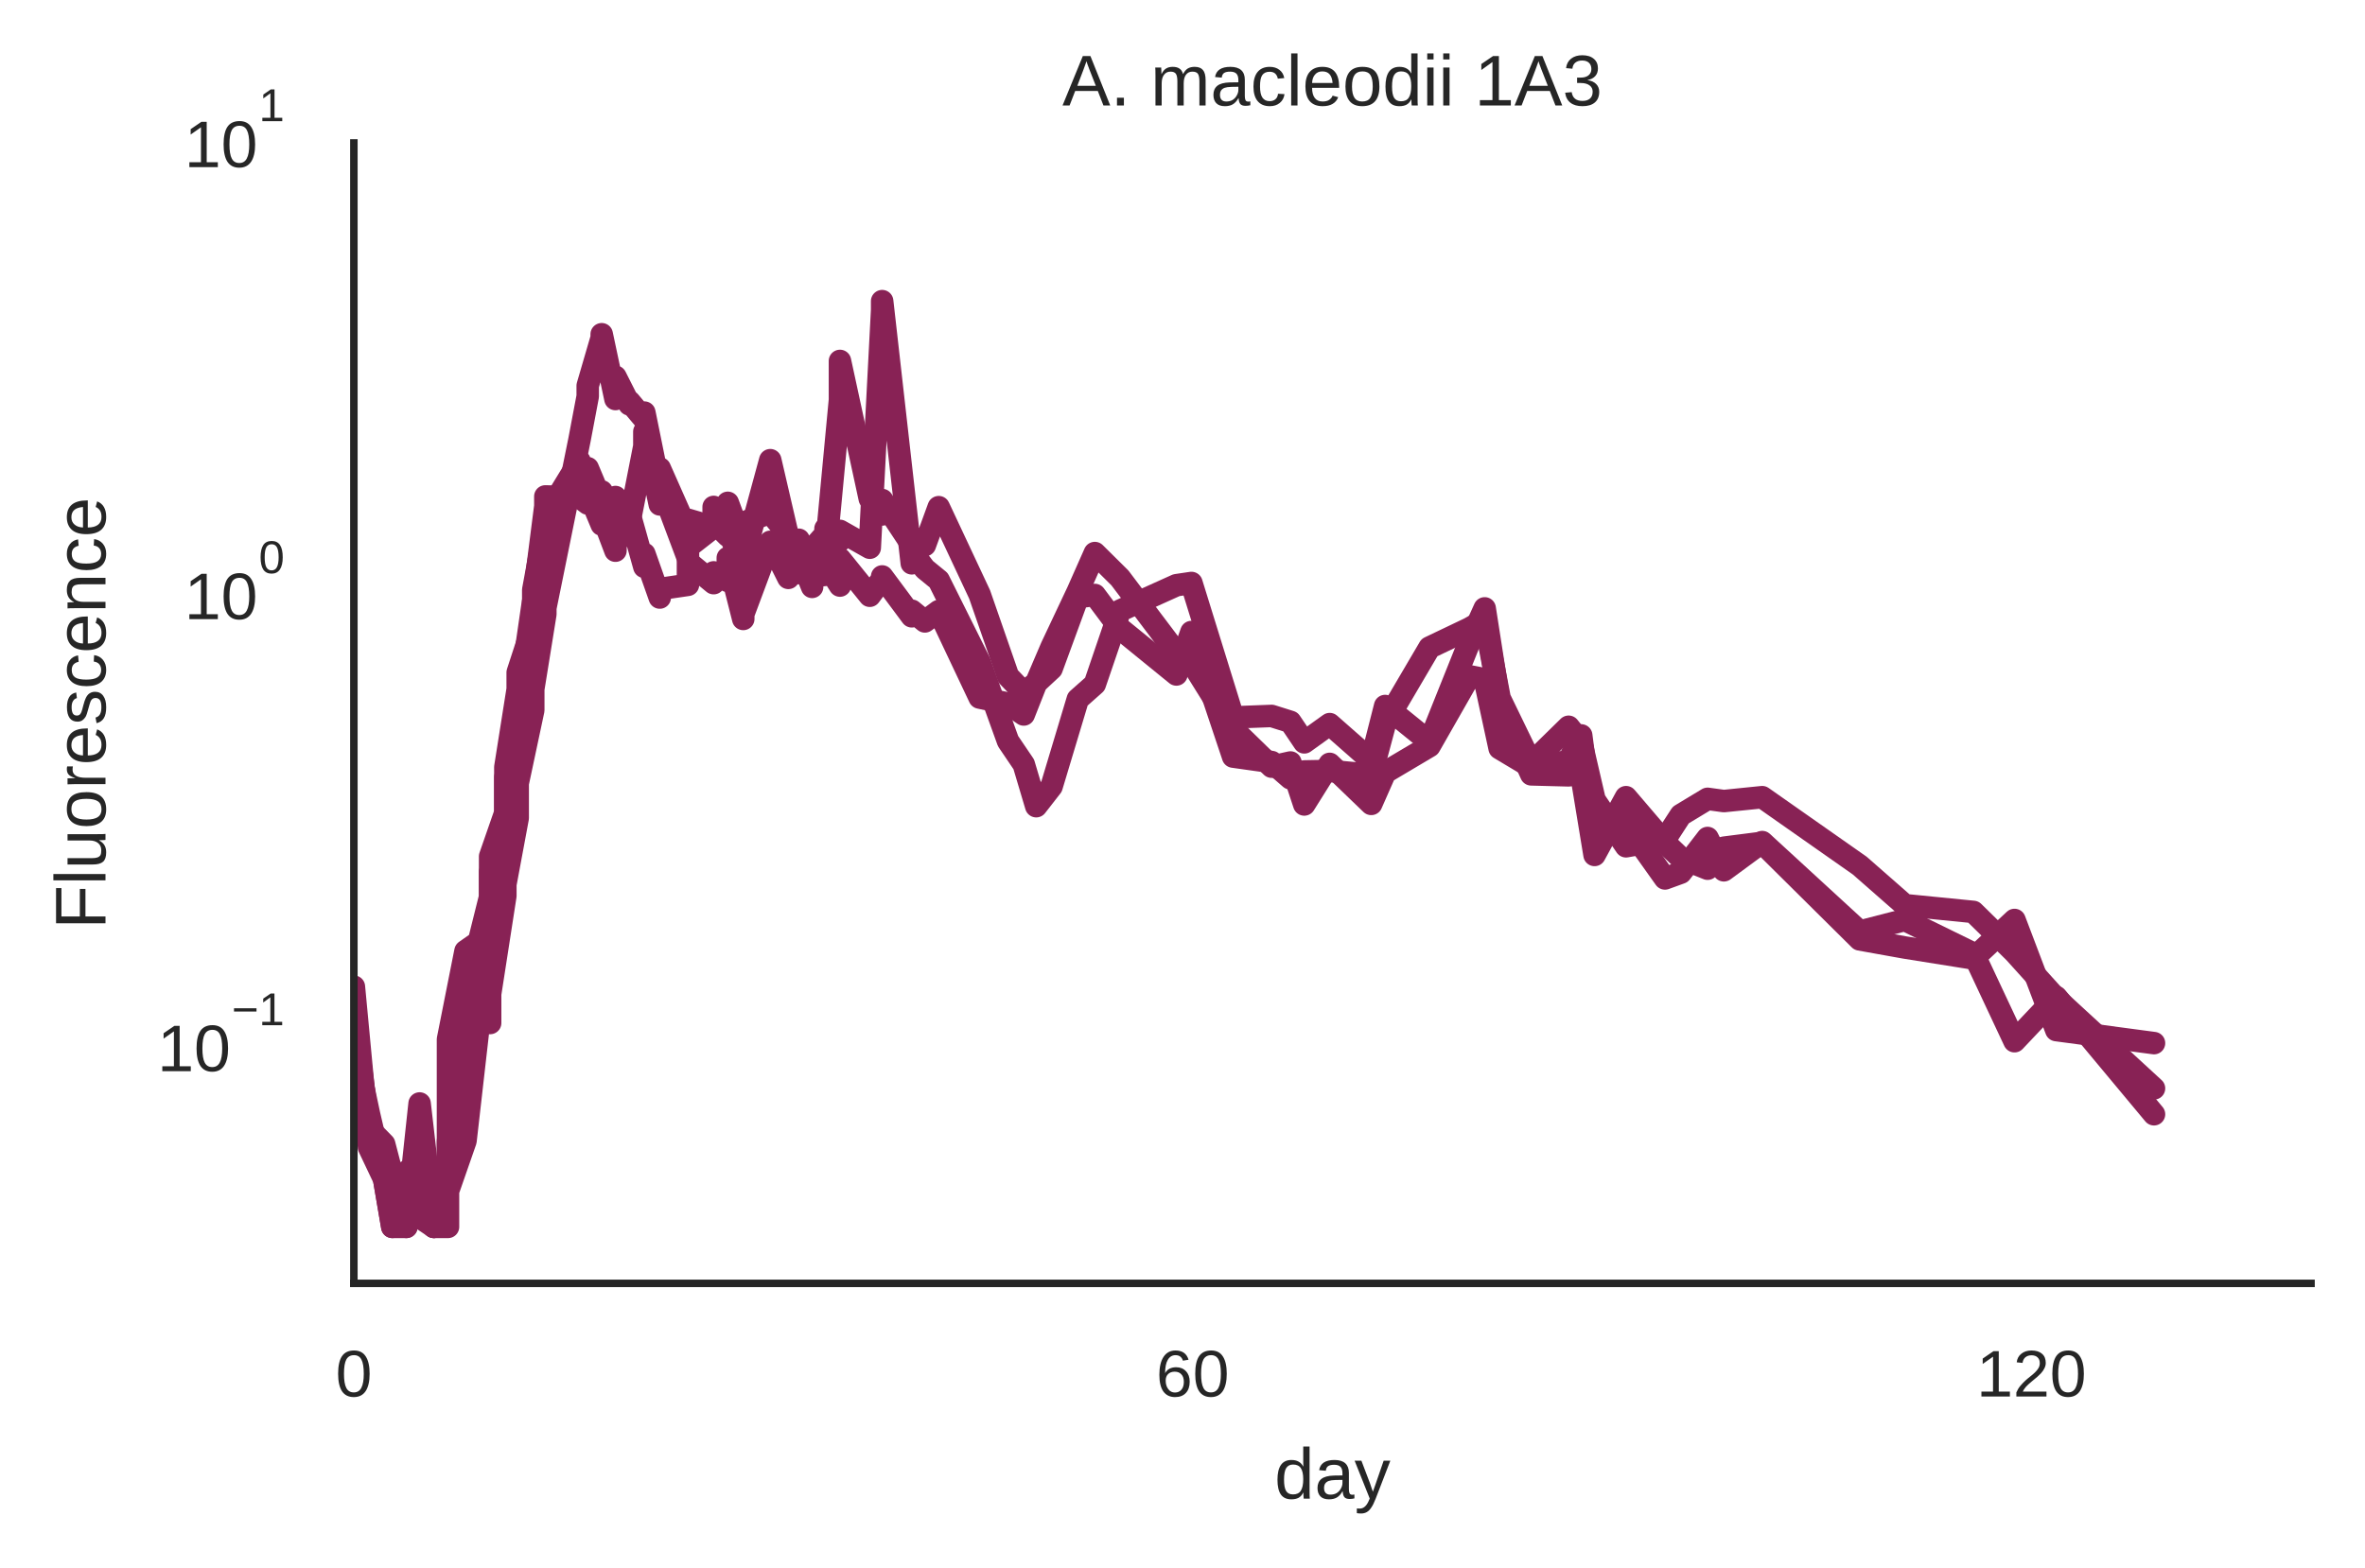
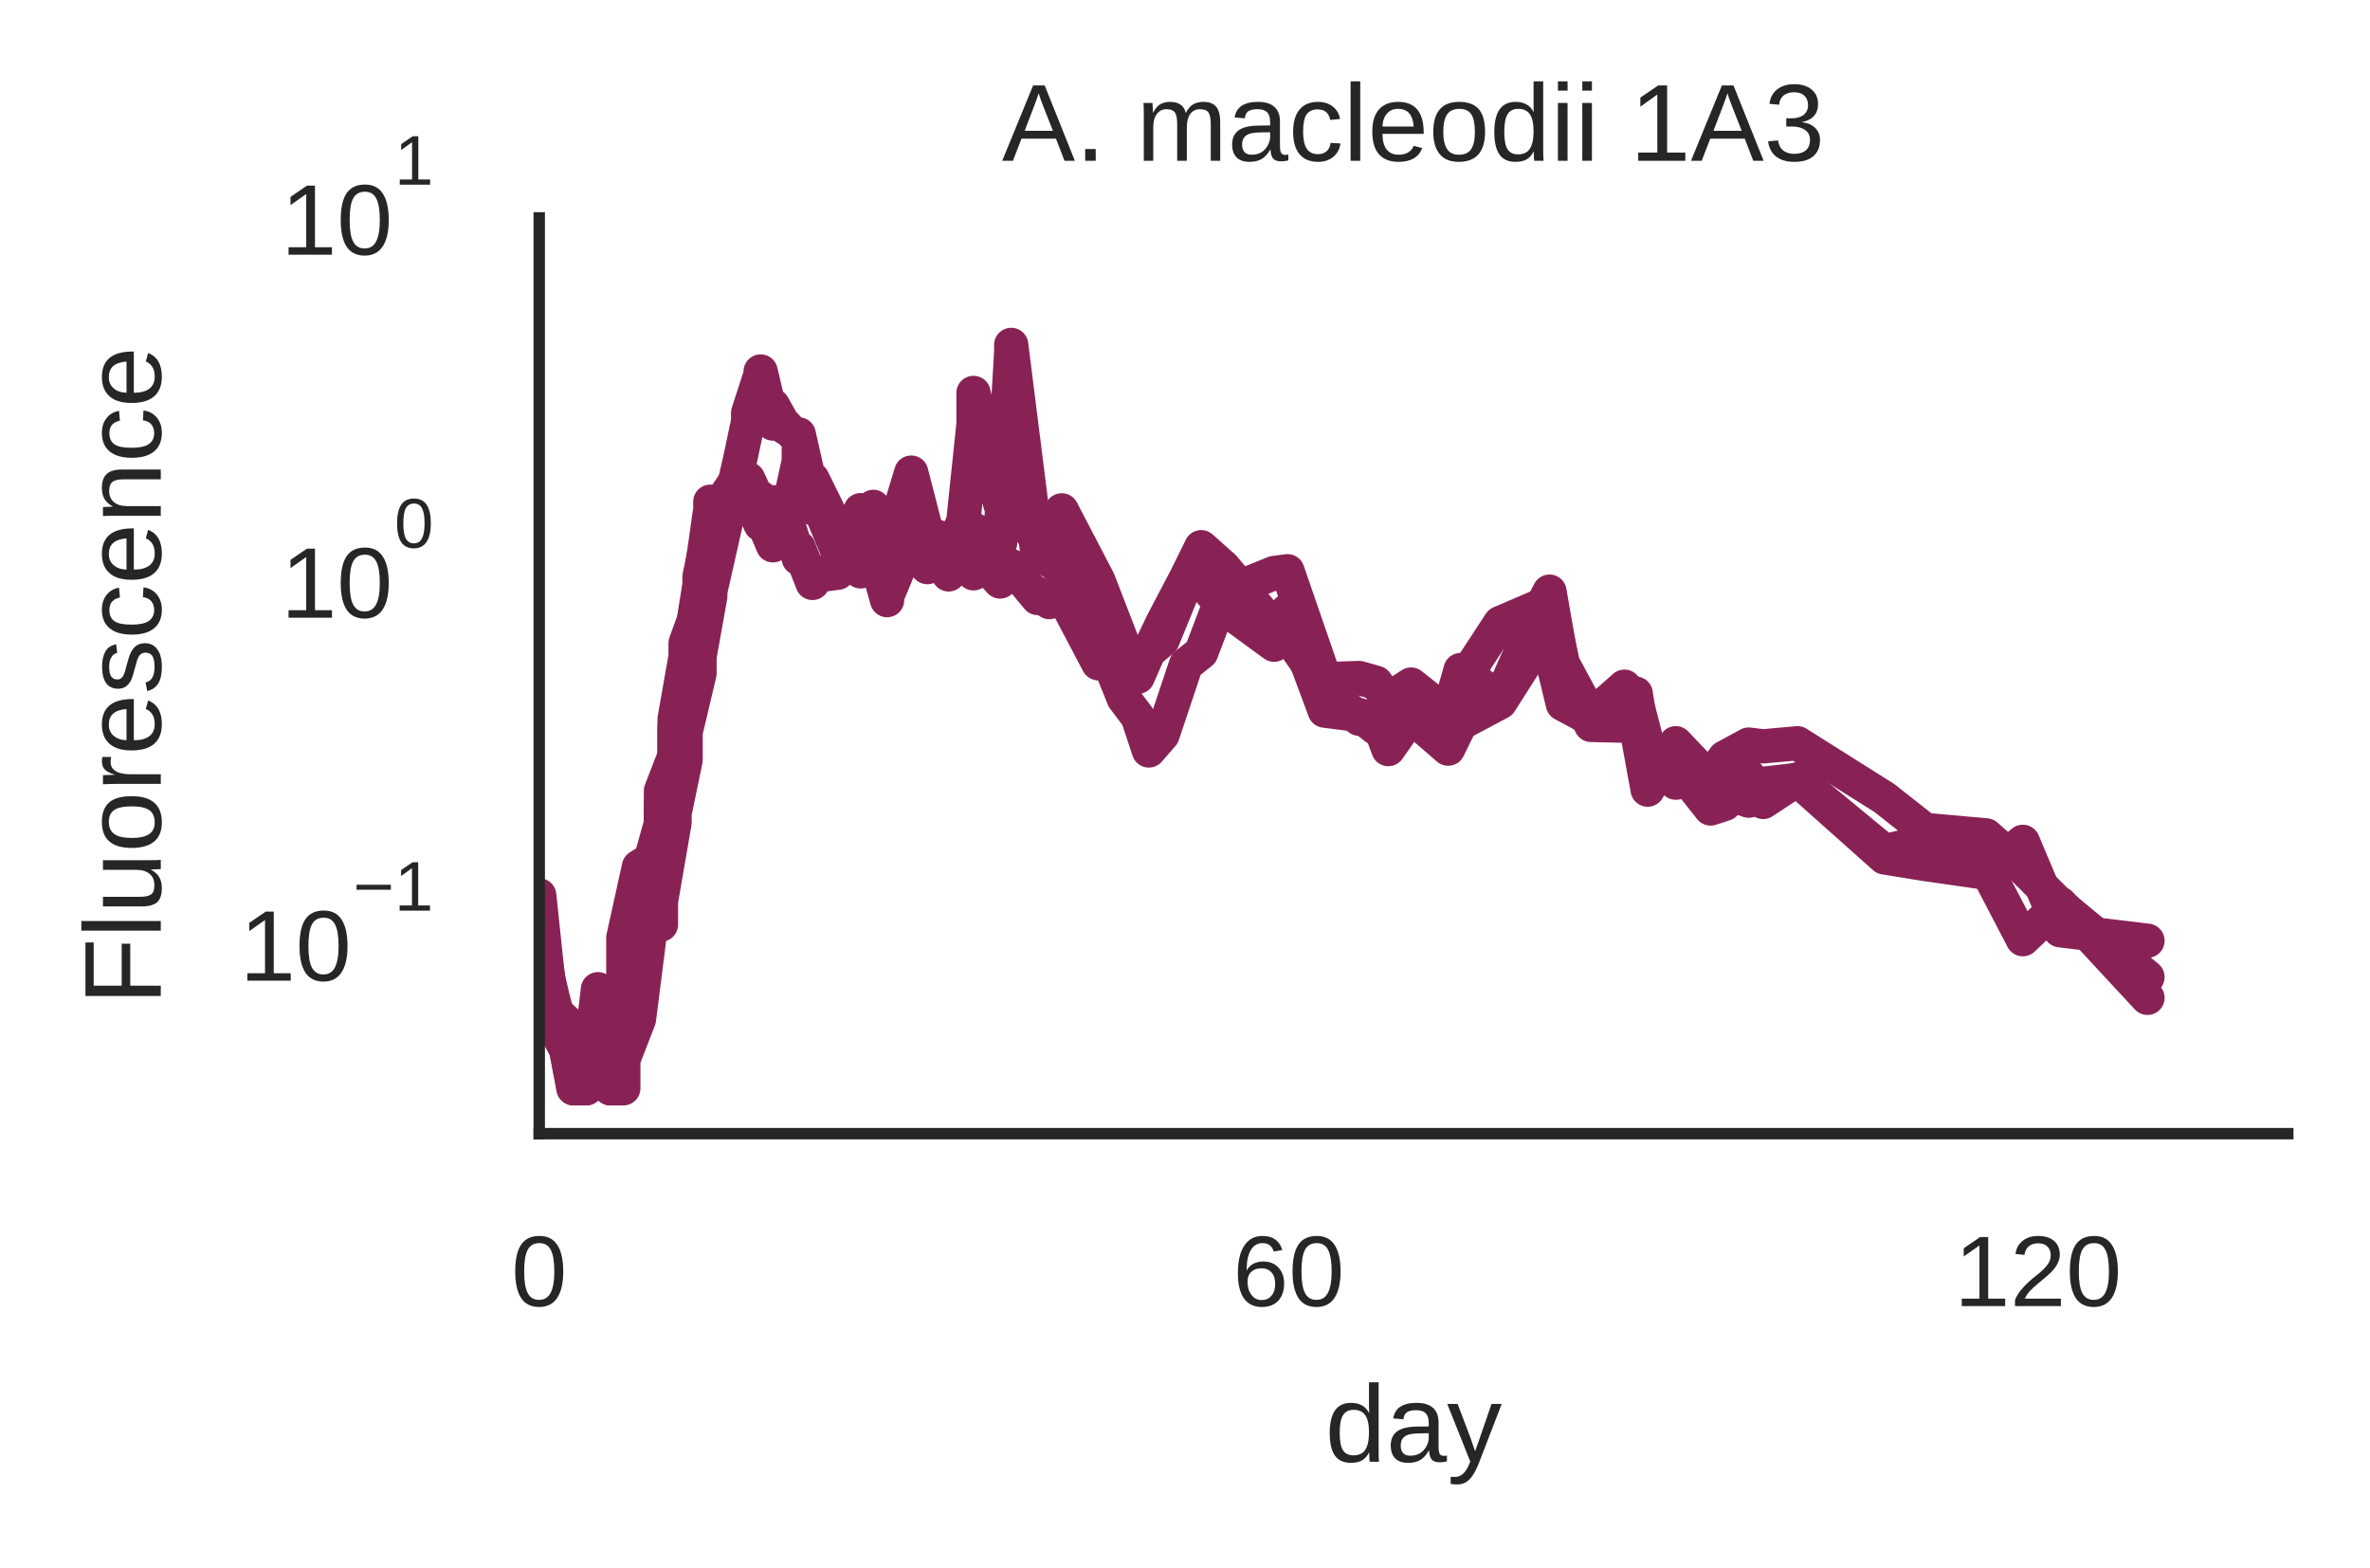
- <svg xmlns="http://www.w3.org/2000/svg" width="315.461pt" height="209.175pt" viewBox="0 0 315.461 209.175" version="1.1">
+ <svg xmlns="http://www.w3.org/2000/svg" width="207.461pt" height="137.175pt" viewBox="0 0 207.461 137.175" version="1.1">
  <defs>
    <style type="text/css">*{stroke-linejoin: round; stroke-linecap: butt}</style>
  </defs>
  <g id="figure_1">
    <g id="patch_1">
-       <path d="M 0 209.175  L 315.461 209.175  L 315.461 0  L 0 0  L 0 209.175  z " style="fill: none" />
+       <path d="M 0 137.175  L 207.461 137.175  L 207.461 0  L 0 0  L 0 137.175  z " style="fill: none" />
    </g>
    <g id="axes_1">
      <g id="patch_2">
-         <path d="M 47.203 171.236  L 308.261 171.236  L 308.261 19.072  L 47.203 19.072  L 47.203 171.236  z " style="fill: none" />
+         <path d="M 47.203 99.236  L 200.261 99.236  L 200.261 19.072  L 47.203 19.072  L 47.203 99.236  z " style="fill: none" />
      </g>
      <g id="matplotlib.axis_1">
        <g id="xtick_1">
          <g id="text_1">
-             <text style="fill: #262626; font: 8.8px 'Arial', 'DejaVu Sans', 'Liberation Sans', 'Bitstream Vera Sans', sans-serif; text-anchor: middle" x="47.203" y="186.334" transform="rotate(-0 47.2035 186.3344)">0</text>
+             <text style="fill: #262626; font: 8.8px 'Arial', 'DejaVu Sans', 'Liberation Sans', 'Bitstream Vera Sans', sans-serif; text-anchor: middle" x="47.203" y="114.334" transform="rotate(-0 47.2035 114.3344)">0</text>
          </g>
        </g>
        <g id="xtick_2">
          <g id="text_2">
-             <text style="fill: #262626; font: 8.8px 'Arial', 'DejaVu Sans', 'Liberation Sans', 'Bitstream Vera Sans', sans-serif; text-anchor: middle" x="159.085" y="186.334" transform="rotate(-0 159.0854 186.3344)">60</text>
+             <text style="fill: #262626; font: 8.8px 'Arial', 'DejaVu Sans', 'Liberation Sans', 'Bitstream Vera Sans', sans-serif; text-anchor: middle" x="112.8" y="114.334" transform="rotate(-0 112.7997 114.3344)">60</text>
          </g>
        </g>
        <g id="xtick_3">
          <g id="text_3">
-             <text style="fill: #262626; font: 8.8px 'Arial', 'DejaVu Sans', 'Liberation Sans', 'Bitstream Vera Sans', sans-serif; text-anchor: middle" x="270.967" y="186.334" transform="rotate(-0 270.9673 186.3344)">120</text>
+             <text style="fill: #262626; font: 8.8px 'Arial', 'DejaVu Sans', 'Liberation Sans', 'Bitstream Vera Sans', sans-serif; text-anchor: middle" x="178.396" y="114.334" transform="rotate(-0 178.3959 114.3344)">120</text>
          </g>
        </g>
        <g id="text_4">
-           <text style="fill: #262626; font: 9.6px 'Arial', 'DejaVu Sans', 'Liberation Sans', 'Bitstream Vera Sans', sans-serif; text-anchor: middle" x="177.732" y="199.955" transform="rotate(-0 177.7324 199.9549)">day</text>
+           <text style="fill: #262626; font: 9.6px 'Arial', 'DejaVu Sans', 'Liberation Sans', 'Bitstream Vera Sans', sans-serif; text-anchor: middle" x="123.732" y="127.955" transform="rotate(-0 123.7324 127.9549)">day</text>
        </g>
      </g>
      <g id="matplotlib.axis_2">
        <g id="ytick_1">
          <g id="text_5">
-             <g style="fill: #262626" transform="translate(20.9795 143.3618)">
+             <g style="fill: #262626" transform="translate(20.9795 86.28413)">
              <text>
                <tspan style="font: 8.8px 'Arial'" x="0 4.892" y="-0.437">10</tspan>
                <tspan style="font: 6.16px 'Arial'" x="9.938 13.534" y="-6.57">−1</tspan>
              </text>
            </g>
          </g>
        </g>
        <g id="ytick_2">
          <g id="text_6">
-             <g style="fill: #262626" transform="translate(24.5875 83.04814)">
+             <g style="fill: #262626" transform="translate(24.5875 54.50931)">
              <text>
                <tspan style="font: 8.8px 'Arial'" x="0 4.892" y="-0.437">10</tspan>
                <tspan style="font: 6.16px 'Arial'" x="9.938" y="-6.57">0</tspan>
              </text>
            </g>
          </g>
        </g>
        <g id="ytick_3">
          <g id="text_7">
            <g style="fill: #262626" transform="translate(24.5875 22.7345)">
              <text>
                <tspan style="font: 8.8px 'Arial'" x="0 4.892" y="-0.437">10</tspan>
                <tspan style="font: 6.16px 'Arial'" x="9.938" y="-6.57">1</tspan>
              </text>
            </g>
          </g>
        </g>
        <g id="ytick_4" />
        <g id="ytick_5" />
        <g id="ytick_6" />
        <g id="ytick_7" />
        <g id="ytick_8" />
        <g id="ytick_9" />
        <g id="ytick_10" />
        <g id="ytick_11" />
        <g id="ytick_12" />
        <g id="ytick_13" />
        <g id="ytick_14" />
        <g id="ytick_15" />
        <g id="ytick_16" />
        <g id="ytick_17" />
        <g id="ytick_18" />
        <g id="ytick_19" />
        <g id="ytick_20" />
        <g id="ytick_21" />
        <g id="ytick_22" />
        <g id="ytick_23" />
        <g id="ytick_24" />
        <g id="ytick_25" />
        <g id="ytick_26" />
        <g id="text_8">
-           <text style="fill: #262626; font: 9.6px 'Arial', 'DejaVu Sans', 'Liberation Sans', 'Bitstream Vera Sans', sans-serif; text-anchor: middle" x="14.072" y="95.153" transform="rotate(-90 14.0715 95.1535)">Fluorescence</text>
+           <text style="fill: #262626; font: 9.6px 'Arial', 'DejaVu Sans', 'Liberation Sans', 'Bitstream Vera Sans', sans-serif; text-anchor: middle" x="14.072" y="59.154" transform="rotate(-90 14.0715 59.1535)">Fluorescence</text>
        </g>
      </g>
      <g id="line2d_1">
-         <path d="M 47.203 131.645  L 49.221 153.079  L 51.24 157.336  L 52.326 163.7  L 54.204 156.329  L 55.97 162.422  L 57.87 163.7  L 59.757 154.423  L 59.757 152.646  L 59.757 152.22  L 62.091 138.925  L 63.881 127.224  L 65.377 123.727  L 65.377 116.986  L 65.377 116.334  L 67.407 111.097  L 67.407 109.231  L 67.407 103.716  L 69.054 97.594  L 69.054 94.808  L 69.054 94.433  L 71.129 80.075  L 71.129 79.569  L 71.129 78.713  L 72.742 69.943  L 72.742 69.544  L 72.742 68.992  L 77.302 61.519  L 78.394 64.772  L 78.394 62.559  L 78.394 62.462  L 80.259 66.911  L 80.259 66.911  L 80.259 65.563  L 82.095 68.504  L 82.095 68.058  L 82.095 66.316  L 83.959 70.516  L 83.959 69.998  L 83.959 69.671  L 85.949 59.53  L 85.949 57.912  L 85.949 57.591  L 88.004 67.304  L 88.004 65.765  L 88.004 64.459  L 91.767 74.501  L 91.767 74.457  L 91.767 73.001  L 95.191 70.33  L 95.191 68.417  L 95.191 67.637  L 97.079 69.98  L 97.079 68.263  L 97.079 67.09  L 99.141 72.674  L 99.141 72.352  L 99.141 69.743  L 102.742 68.4  L 105.152 71.35  L 106.535 74.027  L 106.535 72.796  L 106.535 72.014  L 108.327 75.701  L 108.327 74.048  L 108.327 73.269  L 110.111 71.254  L 110.111 70.609  L 110.111 70.534  L 112.041 72.113  L 112.041 71.101  L 112.041 70.835  L 116.016 73.083  L 117.668 41.343  L 117.668 40.839  L 117.668 40.18  L 121.62 75.161  L 121.62 73.624  L 121.62 73.603  L 123.366 75.907  L 125.213 77.418  L 130.666 88.356  L 134.461 98.885  L 136.558 101.984  L 138.22 107.566  L 140.266 104.938  L 143.765 93.295  L 146.036 91.281  L 149.377 81.484  L 156.918 78.082  L 158.921 77.785  L 164.479 95.72  L 169.624 95.525  L 172.125 96.313  L 173.973 99.051  L 177.363 96.615  L 182.907 101.492  L 184.76 94.201  L 190.673 98.995  L 195.997 85.693  L 198.037 81.174  L 200.031 93.972  L 204.246 103.321  L 209.232 103.452  L 210.914 103.256  L 212.693 114.073  L 216.891 106.365  L 222.089 112.45  L 224.196 114.47  L 227.771 115.908  L 229.94 113.106  L 235.056 112.45  L 248.059 125.341  L 254.08 126.423  L 263.221 127.883  L 268.709 122.749  L 274.282 137.441  L 287.316 139.18  " clip-path="url(#p56fe985484)" style="fill: none; stroke: #882255; stroke-width: 3; stroke-linecap: round" />
+         <path d="M 47.203 78.378  L 48.386 89.67  L 49.57 91.913  L 50.207 95.266  L 51.308 91.382  L 52.343 94.592  L 53.457 95.266  L 54.563 90.378  L 54.563 89.442  L 54.563 89.218  L 55.932 82.213  L 56.981 76.049  L 57.858 74.207  L 57.858 70.655  L 57.858 70.312  L 59.049 67.553  L 59.049 66.57  L 59.049 63.664  L 60.014 60.439  L 60.014 58.971  L 60.014 58.774  L 61.231 51.21  L 61.231 50.943  L 61.231 50.492  L 62.177 45.872  L 62.177 45.662  L 62.177 45.371  L 64.85 41.434  L 65.491 43.148  L 65.491 41.982  L 65.491 41.931  L 66.584 44.274  L 66.584 44.274  L 66.584 43.564  L 67.661 45.114  L 67.661 44.879  L 67.661 43.961  L 68.753 46.174  L 68.753 45.901  L 68.753 45.728  L 69.92 40.386  L 69.92 39.534  L 69.92 39.364  L 71.125 44.482  L 71.125 43.671  L 71.125 42.983  L 73.331 48.273  L 73.331 48.25  L 73.331 47.483  L 75.338 46.076  L 75.338 45.068  L 75.338 44.657  L 76.445 45.891  L 76.445 44.987  L 76.445 44.369  L 77.654 47.311  L 77.654 47.141  L 77.654 45.767  L 79.765 45.059  L 81.178 46.613  L 81.989 48.023  L 81.989 47.375  L 81.989 46.963  L 83.04 48.906  L 83.04 48.035  L 83.04 47.624  L 84.086 46.563  L 84.086 46.223  L 84.086 46.183  L 85.217 47.015  L 85.217 46.482  L 85.217 46.342  L 87.548 47.526  L 88.517 30.805  L 88.517 30.539  L 88.517 30.192  L 90.834 48.621  L 90.834 47.811  L 90.834 47.8  L 91.857 49.014  L 92.94 49.81  L 96.137 55.573  L 98.362 61.119  L 99.592 62.752  L 100.566 65.693  L 101.766 64.308  L 103.817 58.174  L 105.149 57.113  L 107.108 51.952  L 111.529 50.16  L 112.703 50.003  L 115.962 59.452  L 118.978 59.349  L 120.445 59.765  L 121.528 61.207  L 123.516 59.923  L 126.766 62.493  L 127.853 58.652  L 131.319 61.178  L 134.441 54.169  L 135.637 51.789  L 136.806 58.531  L 139.277 63.456  L 142.2 63.525  L 143.187 63.422  L 144.23 69.121  L 146.691 65.06  L 149.739 68.266  L 150.974 69.33  L 153.07 70.087  L 154.342 68.611  L 157.341 68.266  L 164.965 75.057  L 168.495 75.627  L 173.854 76.396  L 177.072 73.691  L 180.339 81.432  L 187.981 82.348  " clip-path="url(#pec04be277b)" style="fill: none; stroke: #882255; stroke-width: 3; stroke-linecap: round" />
      </g>
      <g id="line2d_2">
-         <path d="M 47.203 139.18  L 49.221 148.67  L 51.24 157.336  L 52.326 163.7  L 54.204 163.7  L 55.97 147.234  L 57.87 163.7  L 59.757 163.7  L 59.757 163.7  L 59.757 158.924  L 62.091 152.22  L 63.881 136.497  L 65.377 136.497  L 65.377 135.363  L 65.377 132.626  L 67.407 119.527  L 67.407 118.341  L 67.407 117.996  L 69.054 109.15  L 69.054 106.735  L 69.054 104.524  L 71.129 94.761  L 71.129 92.376  L 71.129 91.949  L 72.742 81.942  L 72.742 81.884  L 72.742 81.118  L 77.302 58.649  L 78.394 52.878  L 78.394 51.915  L 78.394 51.46  L 80.259 45.065  L 80.259 44.826  L 80.259 44.596  L 82.095 53.242  L 82.095 51.004  L 82.095 50.261  L 83.959 53.957  L 83.959 53.729  L 83.959 53.573  L 85.949 55.945  L 85.949 55.584  L 85.949 55.051  L 88.004 65.18  L 88.004 63.599  L 88.004 62.49  L 91.767 70.987  L 91.767 70.237  L 91.767 69.347  L 95.191 70.348  L 95.191 69.852  L 95.191 69.616  L 97.079 71.505  L 97.079 70.987  L 97.079 70.647  L 99.141 75.747  L 99.141 74.631  L 99.141 74.631  L 102.742 61.4  L 105.152 71.797  L 106.535 76.463  L 106.535 73.248  L 106.535 72.594  L 108.327 77.613  L 108.327 77.272  L 108.327 76.44  L 110.111 74.566  L 110.111 73.941  L 110.111 73.835  L 112.041 53.349  L 112.041 48.343  L 112.041 48.159  L 116.016 66.539  L 117.668 68.642  L 117.668 68.092  L 117.668 66.716  L 121.62 72.695  L 121.62 72.312  L 121.62 71.602  L 123.366 72.735  L 125.213 67.67  L 130.666 79.307  L 134.461 90.229  L 136.558 92.419  L 138.22 91.116  L 140.266 86.334  L 143.765 78.918  L 146.036 73.793  L 149.377 77.104  L 156.918 87.096  L 158.921 88.356  L 164.479 97.281  L 169.624 102.296  L 172.125 101.737  L 173.973 107.337  L 177.363 101.922  L 182.907 107.261  L 184.76 103.061  L 190.673 99.555  L 195.997 90.229  L 198.037 90.629  L 200.031 99.84  L 204.246 102.359  L 209.232 101.553  L 210.914 98.124  L 212.693 111.81  L 216.891 109.895  L 222.089 117.207  L 224.196 116.441  L 227.771 111.81  L 229.94 116.12  L 235.056 112.358  L 248.059 124.302  L 254.08 122.749  L 263.221 127.224  L 268.709 138.925  L 274.282 133.029  L 287.316 148.67  " clip-path="url(#p56fe985484)" style="fill: none; stroke: #882255; stroke-width: 3; stroke-linecap: round" />
+         <path d="M 47.203 82.348  L 48.386 87.347  L 49.57 91.913  L 50.207 95.266  L 51.308 95.266  L 52.343 86.591  L 53.457 95.266  L 54.563 95.266  L 54.563 95.266  L 54.563 92.75  L 55.932 89.218  L 56.981 80.935  L 57.858 80.935  L 57.858 80.337  L 57.858 78.895  L 59.049 71.994  L 59.049 71.369  L 59.049 71.187  L 60.014 66.527  L 60.014 65.255  L 60.014 64.09  L 61.231 58.947  L 61.231 57.69  L 61.231 57.465  L 62.177 52.193  L 62.177 52.163  L 62.177 51.759  L 64.85 39.922  L 65.491 36.882  L 65.491 36.374  L 65.491 36.135  L 66.584 32.766  L 66.584 32.64  L 66.584 32.519  L 67.661 37.074  L 67.661 35.894  L 67.661 35.503  L 68.753 37.45  L 68.753 37.33  L 68.753 37.248  L 69.92 38.498  L 69.92 38.307  L 69.92 38.026  L 71.125 43.362  L 71.125 42.53  L 71.125 41.945  L 73.331 46.422  L 73.331 46.027  L 73.331 45.558  L 75.338 46.085  L 75.338 45.824  L 75.338 45.7  L 76.445 46.695  L 76.445 46.422  L 76.445 46.243  L 77.654 48.93  L 77.654 48.342  L 77.654 48.342  L 79.765 41.371  L 81.178 46.849  L 81.989 49.307  L 81.989 47.613  L 81.989 47.268  L 83.04 49.913  L 83.04 49.733  L 83.04 49.295  L 84.086 48.307  L 84.086 47.978  L 84.086 47.922  L 85.217 37.13  L 85.217 34.492  L 85.217 34.396  L 87.548 44.079  L 88.517 45.187  L 88.517 44.897  L 88.517 44.172  L 90.834 47.322  L 90.834 47.12  L 90.834 46.746  L 91.857 47.343  L 92.94 44.674  L 96.137 50.805  L 98.362 56.559  L 99.592 57.713  L 100.566 57.026  L 101.766 54.507  L 103.817 50.6  L 105.149 47.9  L 107.108 49.644  L 111.529 54.909  L 112.703 55.573  L 115.962 60.274  L 118.978 62.916  L 120.445 62.622  L 121.528 65.572  L 123.516 62.719  L 126.766 65.532  L 127.853 63.319  L 131.319 61.472  L 134.441 56.559  L 135.637 56.77  L 136.806 61.622  L 139.277 62.95  L 142.2 62.525  L 143.187 60.718  L 144.23 67.929  L 146.691 66.919  L 149.739 70.772  L 150.974 70.369  L 153.07 67.929  L 154.342 70.199  L 157.341 68.217  L 164.965 74.51  L 168.495 73.691  L 173.854 76.049  L 177.072 82.213  L 180.339 79.107  L 187.981 87.347  " clip-path="url(#pec04be277b)" style="fill: none; stroke: #882255; stroke-width: 3; stroke-linecap: round" />
      </g>
      <g id="line2d_3">
-         <path d="M 47.203 135.363  L 49.221 150.583  L 51.24 152.646  L 52.326 156.828  L 54.204 163.7  L 55.97 154.886  L 57.87 163.7  L 59.757 154.886  L 59.757 147.234  L 59.757 138.671  L 62.091 126.901  L 63.881 125.646  L 65.377 119.648  L 65.377 115.908  L 65.377 114.27  L 67.407 108.425  L 67.407 105.358  L 67.407 102.359  L 69.054 91.949  L 69.054 89.954  L 69.054 89.719  L 71.129 83.366  L 71.129 81.034  L 71.129 80.183  L 72.742 67.52  L 72.742 66.894  L 72.742 66.236  L 77.302 66.363  L 78.394 67.189  L 78.394 66.062  L 78.394 65.548  L 80.259 69.998  L 80.259 69.779  L 80.259 68.625  L 82.095 73.477  L 82.095 72.939  L 82.095 72.594  L 83.959 69.616  L 83.959 69.383  L 83.959 68.538  L 85.949 75.633  L 85.949 75.633  L 85.949 73.899  L 88.004 79.728  L 88.004 79.125  L 88.004 78.585  L 91.767 78.032  L 91.767 75.497  L 91.767 74.983  L 95.191 77.809  L 95.191 77.637  L 95.191 76.37  L 97.079 77.515  L 97.079 74.675  L 97.079 74.435  L 99.141 82.585  L 99.141 81.971  L 99.141 81.942  L 102.742 72.292  L 105.152 77.104  L 106.535 75.385  L 106.535 75.385  L 106.535 73.856  L 108.327 78.307  L 108.327 77.662  L 108.327 76.889  L 110.111 76.699  L 110.111 75.407  L 110.111 75.094  L 112.041 78.132  L 112.041 75.452  L 112.041 74.566  L 116.016 79.49  L 117.668 77.272  L 117.668 77.056  L 117.668 76.912  L 121.62 82.232  L 121.62 82.058  L 121.62 81.484  L 123.366 82.913  L 125.213 81.541  L 130.666 93.073  L 134.461 93.88  L 136.558 95.332  L 138.22 91.116  L 140.266 89.219  L 143.765 79.675  L 146.036 79.385  L 149.377 83.859  L 156.918 89.993  L 158.921 84.329  L 164.479 100.949  L 169.624 101.675  L 172.125 103.849  L 173.973 102.932  L 177.363 102.868  L 182.907 103.386  L 184.76 96.464  L 190.673 86.402  L 195.997 83.859  L 198.037 82.704  L 200.031 93.162  L 204.246 101.86  L 209.232 96.971  L 210.914 99.051  L 212.693 106.735  L 216.891 112.917  L 222.089 111.991  L 224.196 108.745  L 227.771 106.586  L 229.94 106.884  L 235.056 106.365  L 248.059 115.489  L 254.08 120.768  L 263.221 121.674  L 268.709 127.062  L 274.282 133.233  L 287.316 145.218  " clip-path="url(#p56fe985484)" style="fill: none; stroke: #882255; stroke-width: 3; stroke-linecap: round" />
+         <path d="M 47.203 80.337  L 48.386 88.355  L 49.57 89.442  L 50.207 91.645  L 51.308 95.266  L 52.343 90.622  L 53.457 95.266  L 54.563 90.622  L 54.563 86.591  L 54.563 82.08  L 55.932 75.879  L 56.981 75.218  L 57.858 72.058  L 57.858 70.087  L 57.858 69.225  L 59.049 66.145  L 59.049 64.529  L 59.049 62.95  L 60.014 57.465  L 60.014 56.414  L 60.014 56.291  L 61.231 52.944  L 61.231 51.715  L 61.231 51.267  L 62.177 44.595  L 62.177 44.266  L 62.177 43.919  L 64.85 43.986  L 65.491 44.421  L 65.491 43.828  L 65.491 43.556  L 66.584 45.901  L 66.584 45.786  L 66.584 45.178  L 67.661 47.734  L 67.661 47.451  L 67.661 47.268  L 68.753 45.7  L 68.753 45.577  L 68.753 45.132  L 69.92 48.87  L 69.92 48.87  L 69.92 47.956  L 71.125 51.027  L 71.125 50.709  L 71.125 50.425  L 73.331 50.134  L 73.331 48.798  L 73.331 48.527  L 75.338 50.016  L 75.338 49.926  L 75.338 49.258  L 76.445 49.861  L 76.445 48.365  L 76.445 48.239  L 77.654 52.532  L 77.654 52.209  L 77.654 52.193  L 79.765 47.11  L 81.178 49.644  L 81.989 48.739  L 81.989 48.739  L 81.989 47.934  L 83.04 50.279  L 83.04 49.938  L 83.04 49.531  L 84.086 49.431  L 84.086 48.751  L 84.086 48.586  L 85.217 50.186  L 85.217 48.774  L 85.217 48.307  L 87.548 50.902  L 88.517 49.733  L 88.517 49.619  L 88.517 49.544  L 90.834 52.346  L 90.834 52.254  L 90.834 51.952  L 91.857 52.705  L 92.94 51.982  L 96.137 58.057  L 98.362 58.483  L 99.592 59.248  L 100.566 57.026  L 101.766 56.027  L 103.817 50.999  L 105.149 50.846  L 107.108 53.203  L 111.529 56.435  L 112.703 53.451  L 115.962 62.207  L 118.978 62.589  L 120.445 63.734  L 121.528 63.251  L 123.516 63.218  L 126.766 63.491  L 127.853 59.844  L 131.319 54.543  L 134.441 53.203  L 135.637 52.595  L 136.806 58.104  L 139.277 62.687  L 142.2 60.111  L 143.187 61.207  L 144.23 65.255  L 146.691 68.512  L 149.739 68.024  L 150.974 66.314  L 153.07 65.177  L 154.342 65.333  L 157.341 65.06  L 164.965 69.867  L 168.495 72.648  L 173.854 73.125  L 177.072 75.964  L 180.339 79.215  L 187.981 85.529  " clip-path="url(#pec04be277b)" style="fill: none; stroke: #882255; stroke-width: 3; stroke-linecap: round" />
      </g>
      <g id="patch_3">
-         <path d="M 47.203 171.236  L 47.203 19.072  " style="fill: none; stroke: #262626; stroke-linejoin: miter; stroke-linecap: square" />
+         <path d="M 47.203 99.236  L 47.203 19.072  " style="fill: none; stroke: #262626; stroke-linejoin: miter; stroke-linecap: square" />
      </g>
      <g id="patch_4">
-         <path d="M 47.203 171.236  L 308.261 171.236  " style="fill: none; stroke: #262626; stroke-linejoin: miter; stroke-linecap: square" />
+         <path d="M 47.203 99.236  L 200.261 99.236  " style="fill: none; stroke: #262626; stroke-linejoin: miter; stroke-linecap: square" />
      </g>
      <g id="text_9">
-         <text style="fill: #262626; font: 9.6px 'Arial', 'DejaVu Sans', 'Liberation Sans', 'Bitstream Vera Sans', sans-serif; text-anchor: middle" x="177.732" y="14.072" transform="rotate(-0 177.7324 14.0715)">A. macleodii 1A3</text>
+         <text style="fill: #262626; font: 9.6px 'Arial', 'DejaVu Sans', 'Liberation Sans', 'Bitstream Vera Sans', sans-serif; text-anchor: middle" x="123.732" y="14.072" transform="rotate(-0 123.7324 14.0715)">A. macleodii 1A3</text>
      </g>
    </g>
  </g>
  <defs>
-     <clipPath id="p56fe985484">
-       <rect x="47.203" y="19.072" width="261.058" height="152.164" />
+     <clipPath id="pec04be277b">
+       <rect x="47.203" y="19.072" width="153.058" height="80.164" />
    </clipPath>
  </defs>
</svg>
